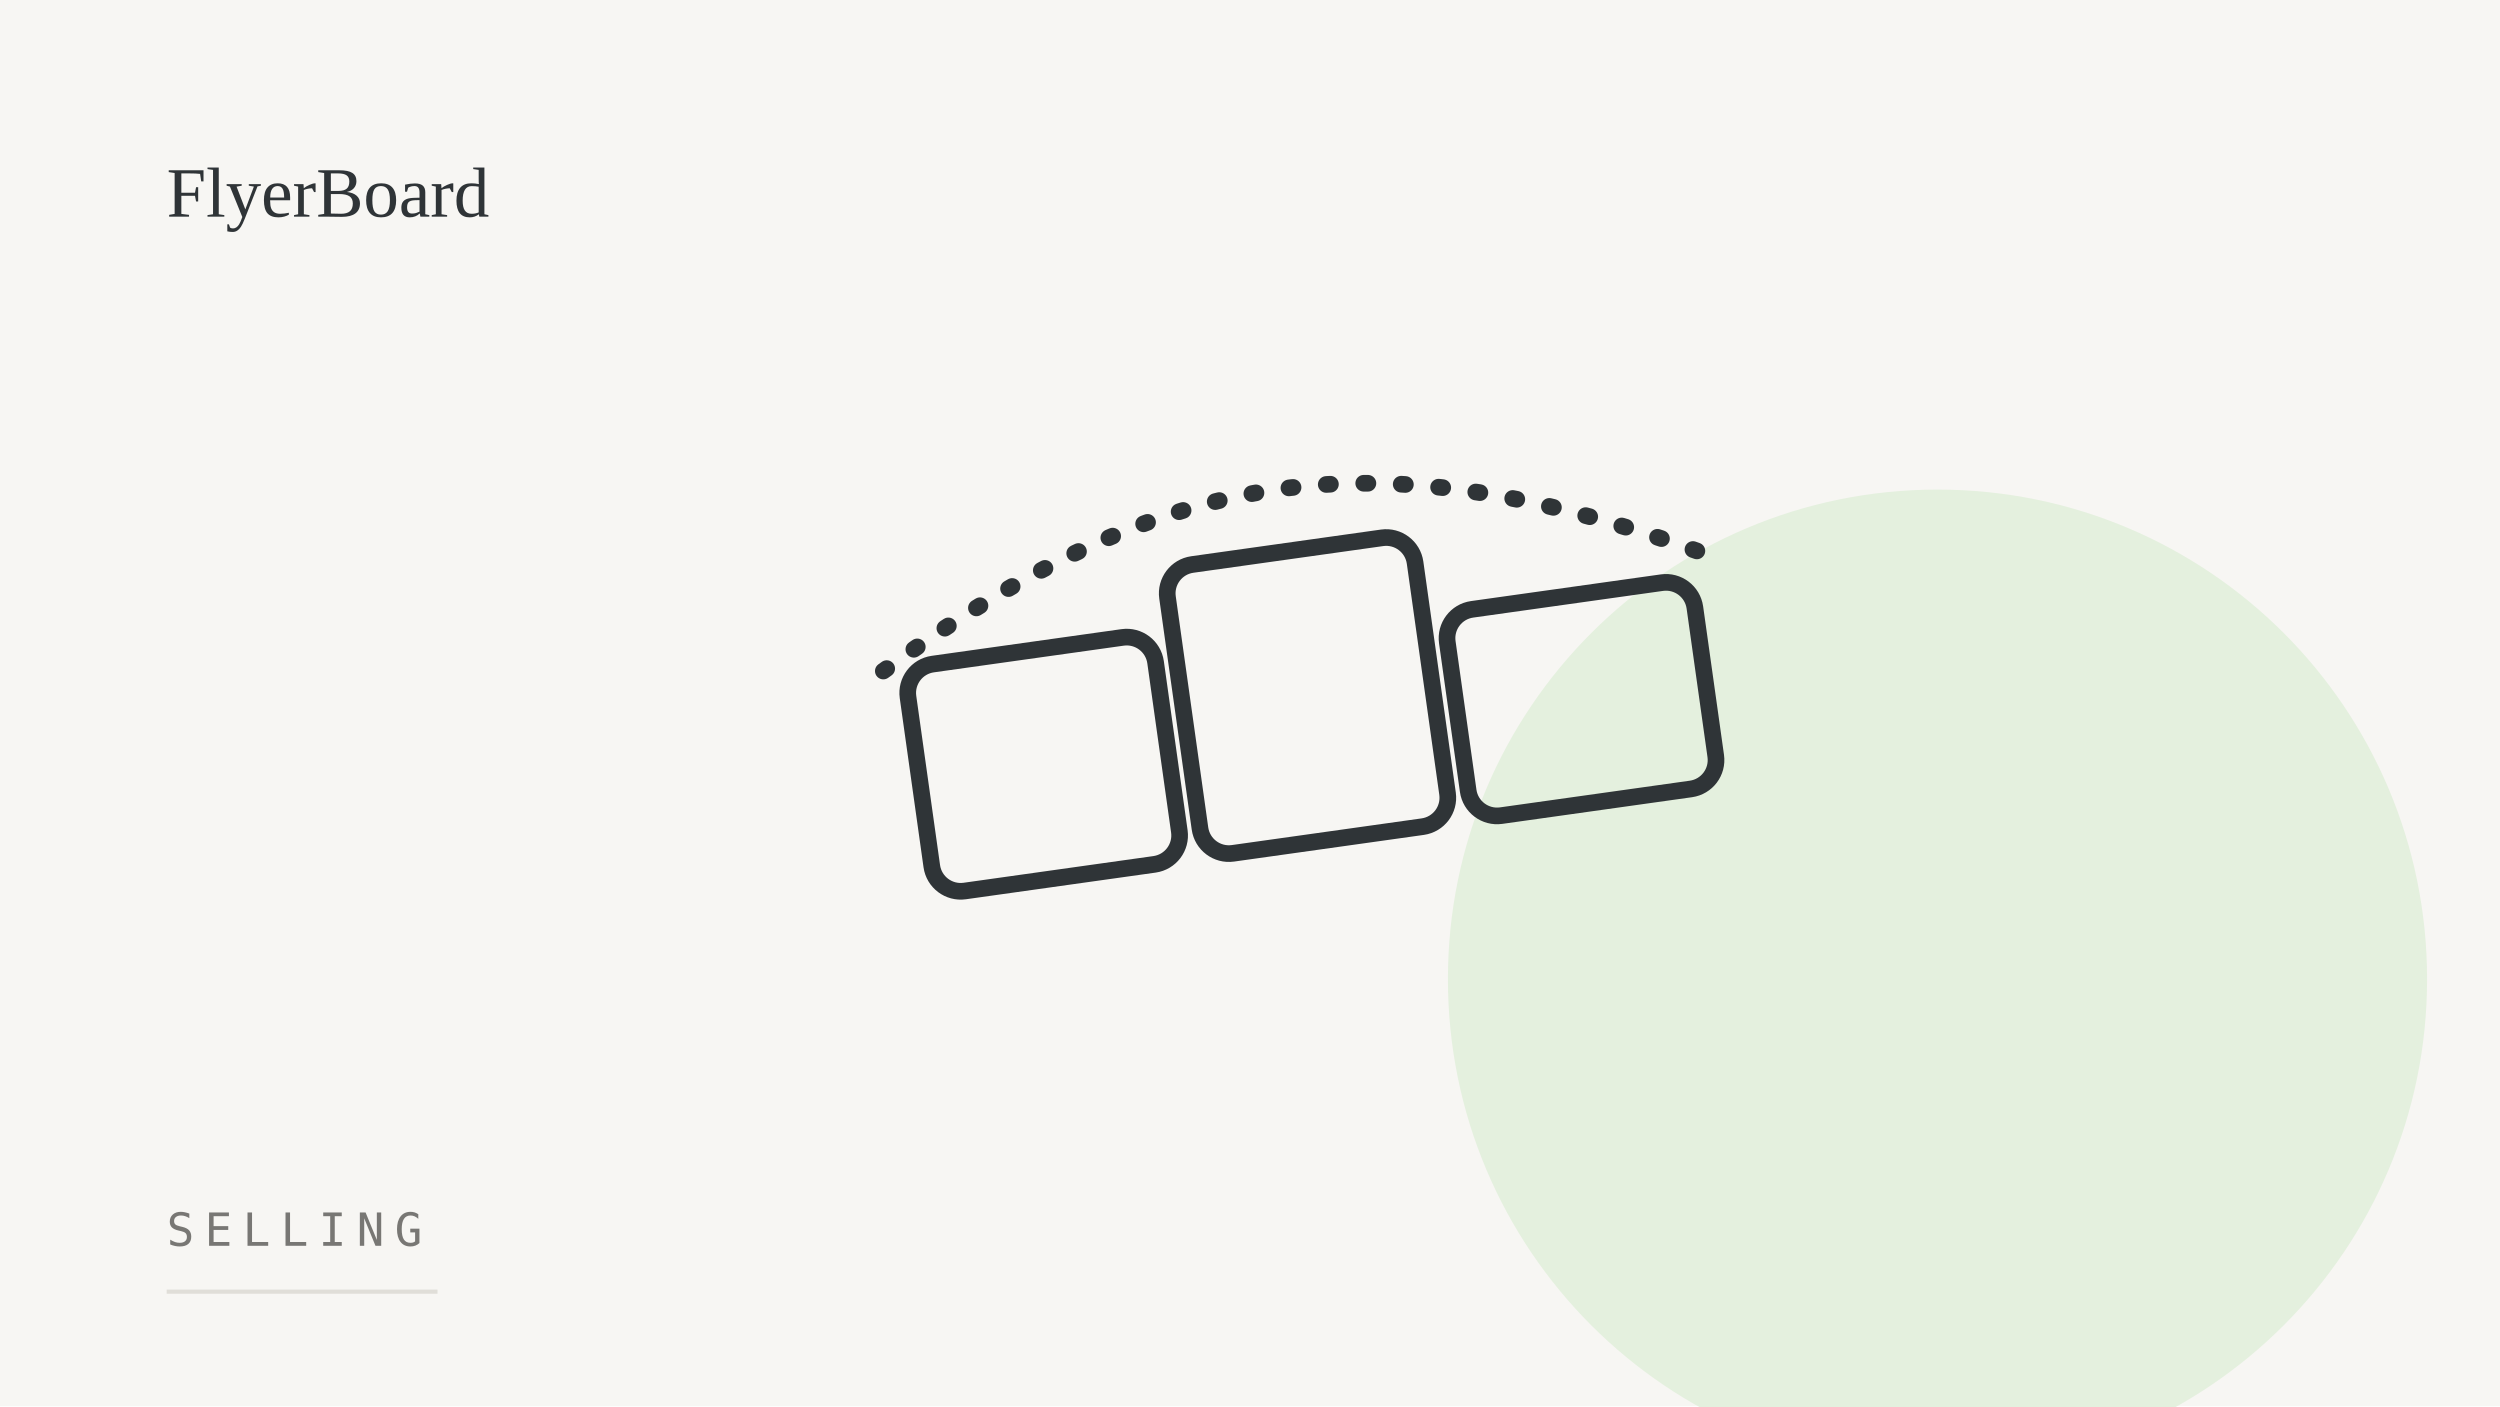
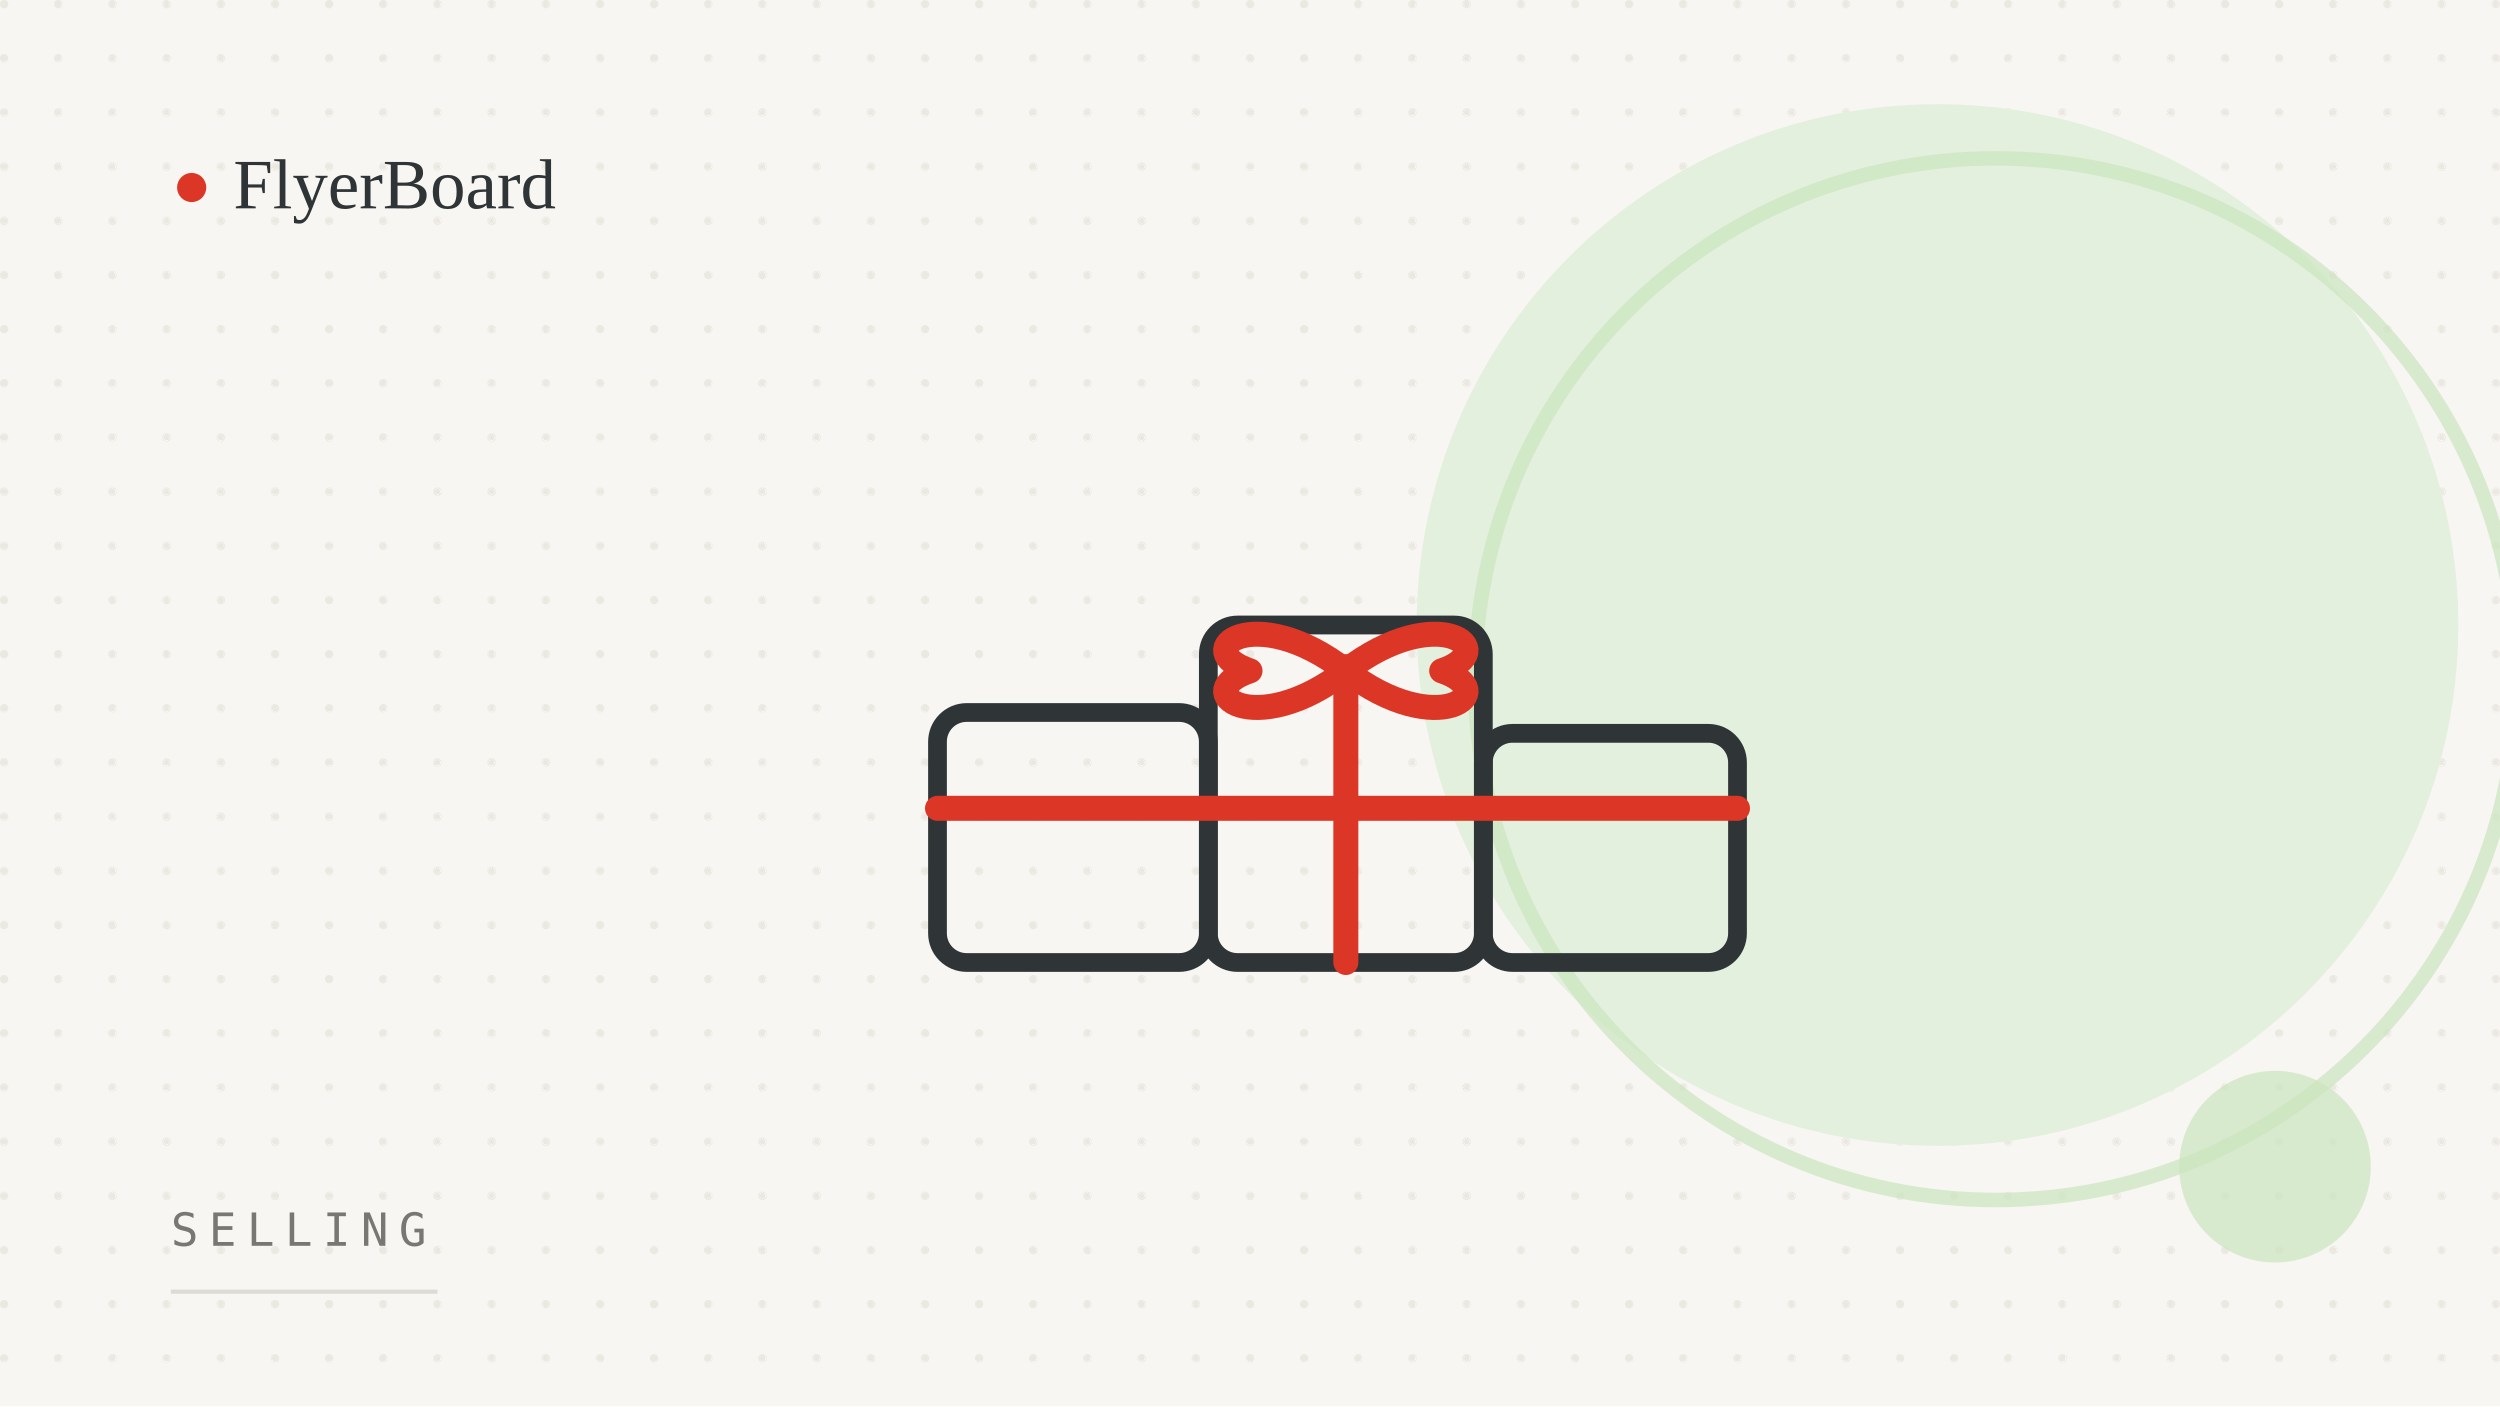
- <svg xmlns="http://www.w3.org/2000/svg" viewBox="0 0 1200 675" role="img" aria-label="Bundling items together">
+ <svg xmlns="http://www.w3.org/2000/svg" viewBox="0 0 1200 675" role="img" aria-label="Editorial illustration of several boxes tied together with a ribbon">
+   <defs>
+     <pattern id="dots" width="26" height="26" patternUnits="userSpaceOnUse">
+       <circle cx="2" cy="2" r="2" fill="#EAE8E1" />
+     </pattern>
+   </defs>
  <rect width="1200" height="675" fill="#F7F6F3" />
-   <circle cx="930" cy="470" r="235" fill="#E4F0DE" />
-   <g fill="none" stroke="#2F3437" stroke-width="8" stroke-linecap="round" stroke-linejoin="round" transform="rotate(-8 585 354)">
-     <rect x="440" y="300" width="120" height="110" rx="14" />
-     <rect x="570" y="270" width="120" height="140" rx="14" />
-     <rect x="700" y="310" width="120" height="100" rx="14" />
-     <path d="M430 300 C580 220 680 220 830 300" stroke-dasharray="2 16" />
+   <rect width="1200" height="675" fill="url(#dots)" />
+   <circle cx="930" cy="300" r="250" fill="#E4F0DE" />
+   <circle cx="958" cy="326" r="250" fill="none" stroke="#CBE6BE" stroke-width="7" opacity="0.7" />
+   <circle cx="1092" cy="560" r="46" fill="#CBE6BE" opacity="0.7" />
+   <g stroke="#2F3437" stroke-width="9" fill="none" stroke-linecap="round" stroke-linejoin="round">
+     <rect x="450" y="342" width="130" height="120" rx="14" />
+     <rect x="580" y="300" width="132" height="162" rx="14" />
+     <rect x="712" y="352" width="122" height="110" rx="14" />
  </g>
-   <text x="80" y="104" font-family="Georgia, 'Times New Roman', serif" font-size="34" fill="#2F3437">FlyerBoard</text>
-   <text x="80" y="598" font-family="'SF Mono', ui-monospace, monospace" font-size="22" letter-spacing="5" fill="#787774">SELLING</text>
-   <line x1="80" y1="620" x2="210" y2="620" stroke="#E0DED8" stroke-width="2" />
+   <g stroke="#DC3626" stroke-width="12" fill="none" stroke-linecap="round" stroke-linejoin="round">
+     <path d="M450 388 H834" />
+     <path d="M646 322 V462" />
+     <path d="M646 322 C602 288 570 312 600 322 C570 332 602 356 646 322" />
+     <path d="M646 322 C690 288 722 312 692 322 C722 332 690 356 646 322" />
+   </g>
+   <circle cx="646" cy="322" r="8" fill="#DC3626" />
+   <circle cx="92" cy="90" r="7" fill="#DC3626" />
+   <text x="112" y="100" font-family="Georgia,'Times New Roman',serif" font-size="34" fill="#2F3437">FlyerBoard</text>
+   <text x="82" y="598" font-family="'SF Mono',ui-monospace,monospace" font-size="22" letter-spacing="5" fill="#787774">SELLING</text>
+   <line x1="82" y1="620" x2="210" y2="620" stroke="#DDDBD4" stroke-width="2" />
</svg>
